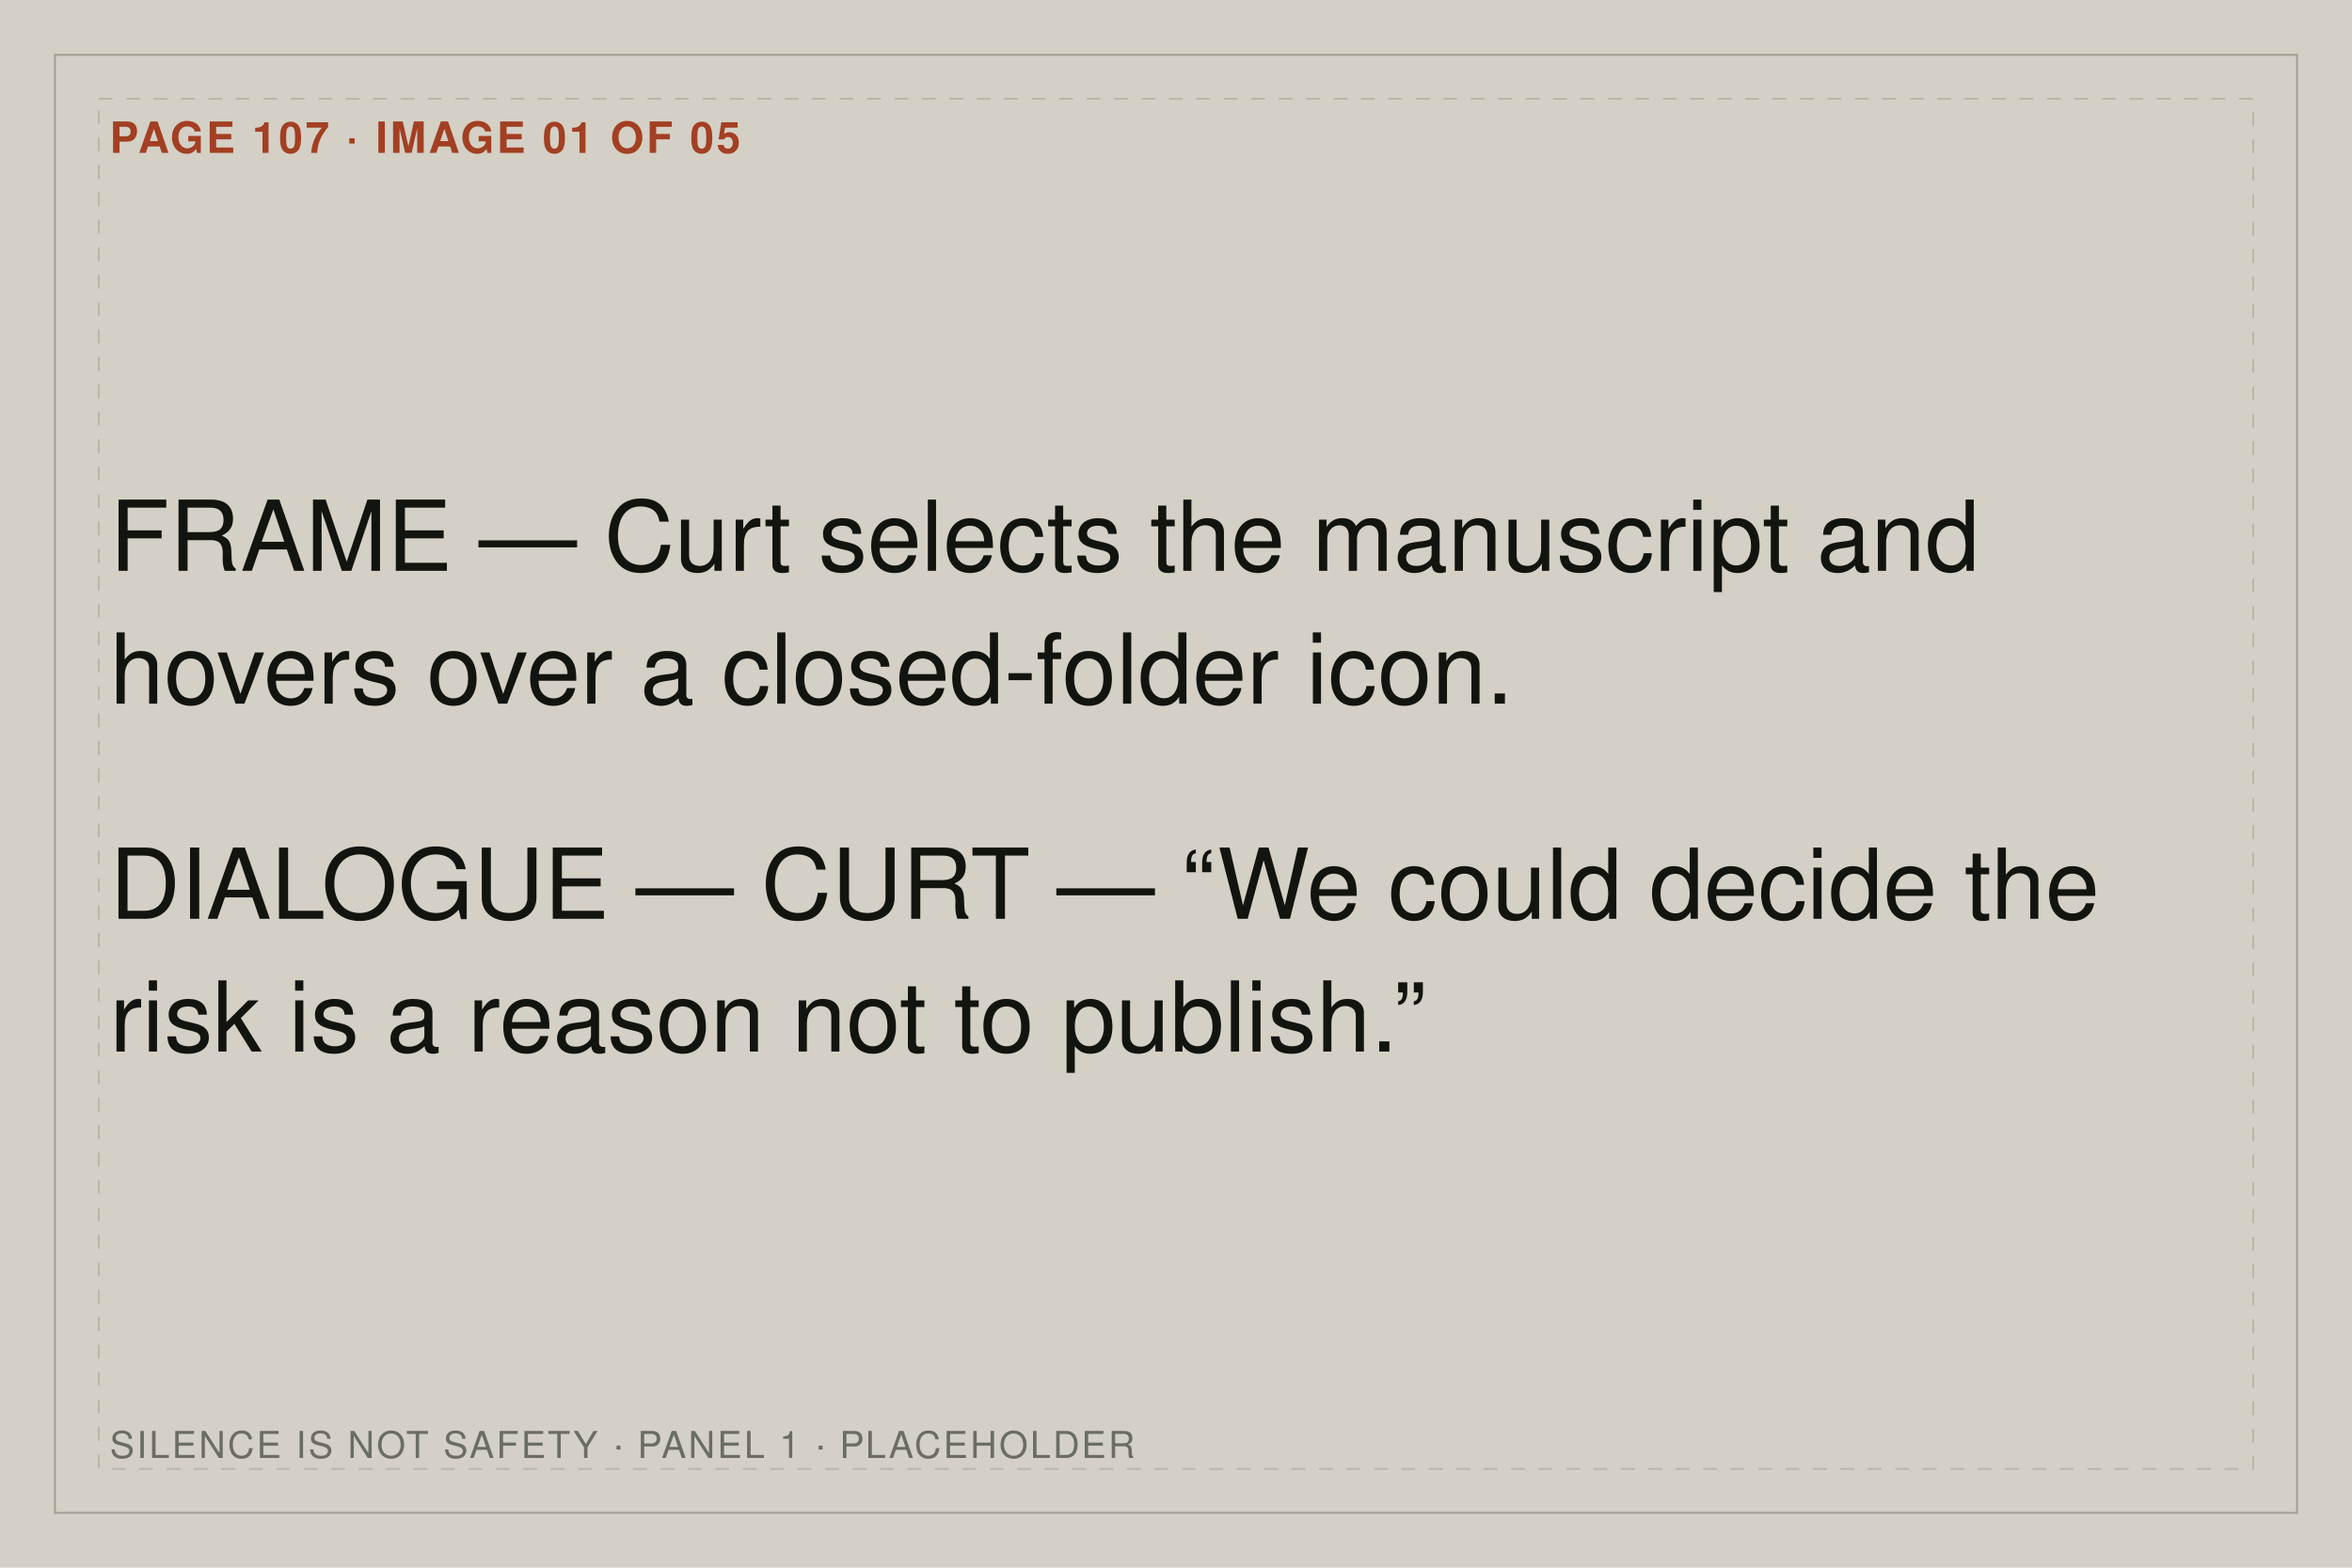
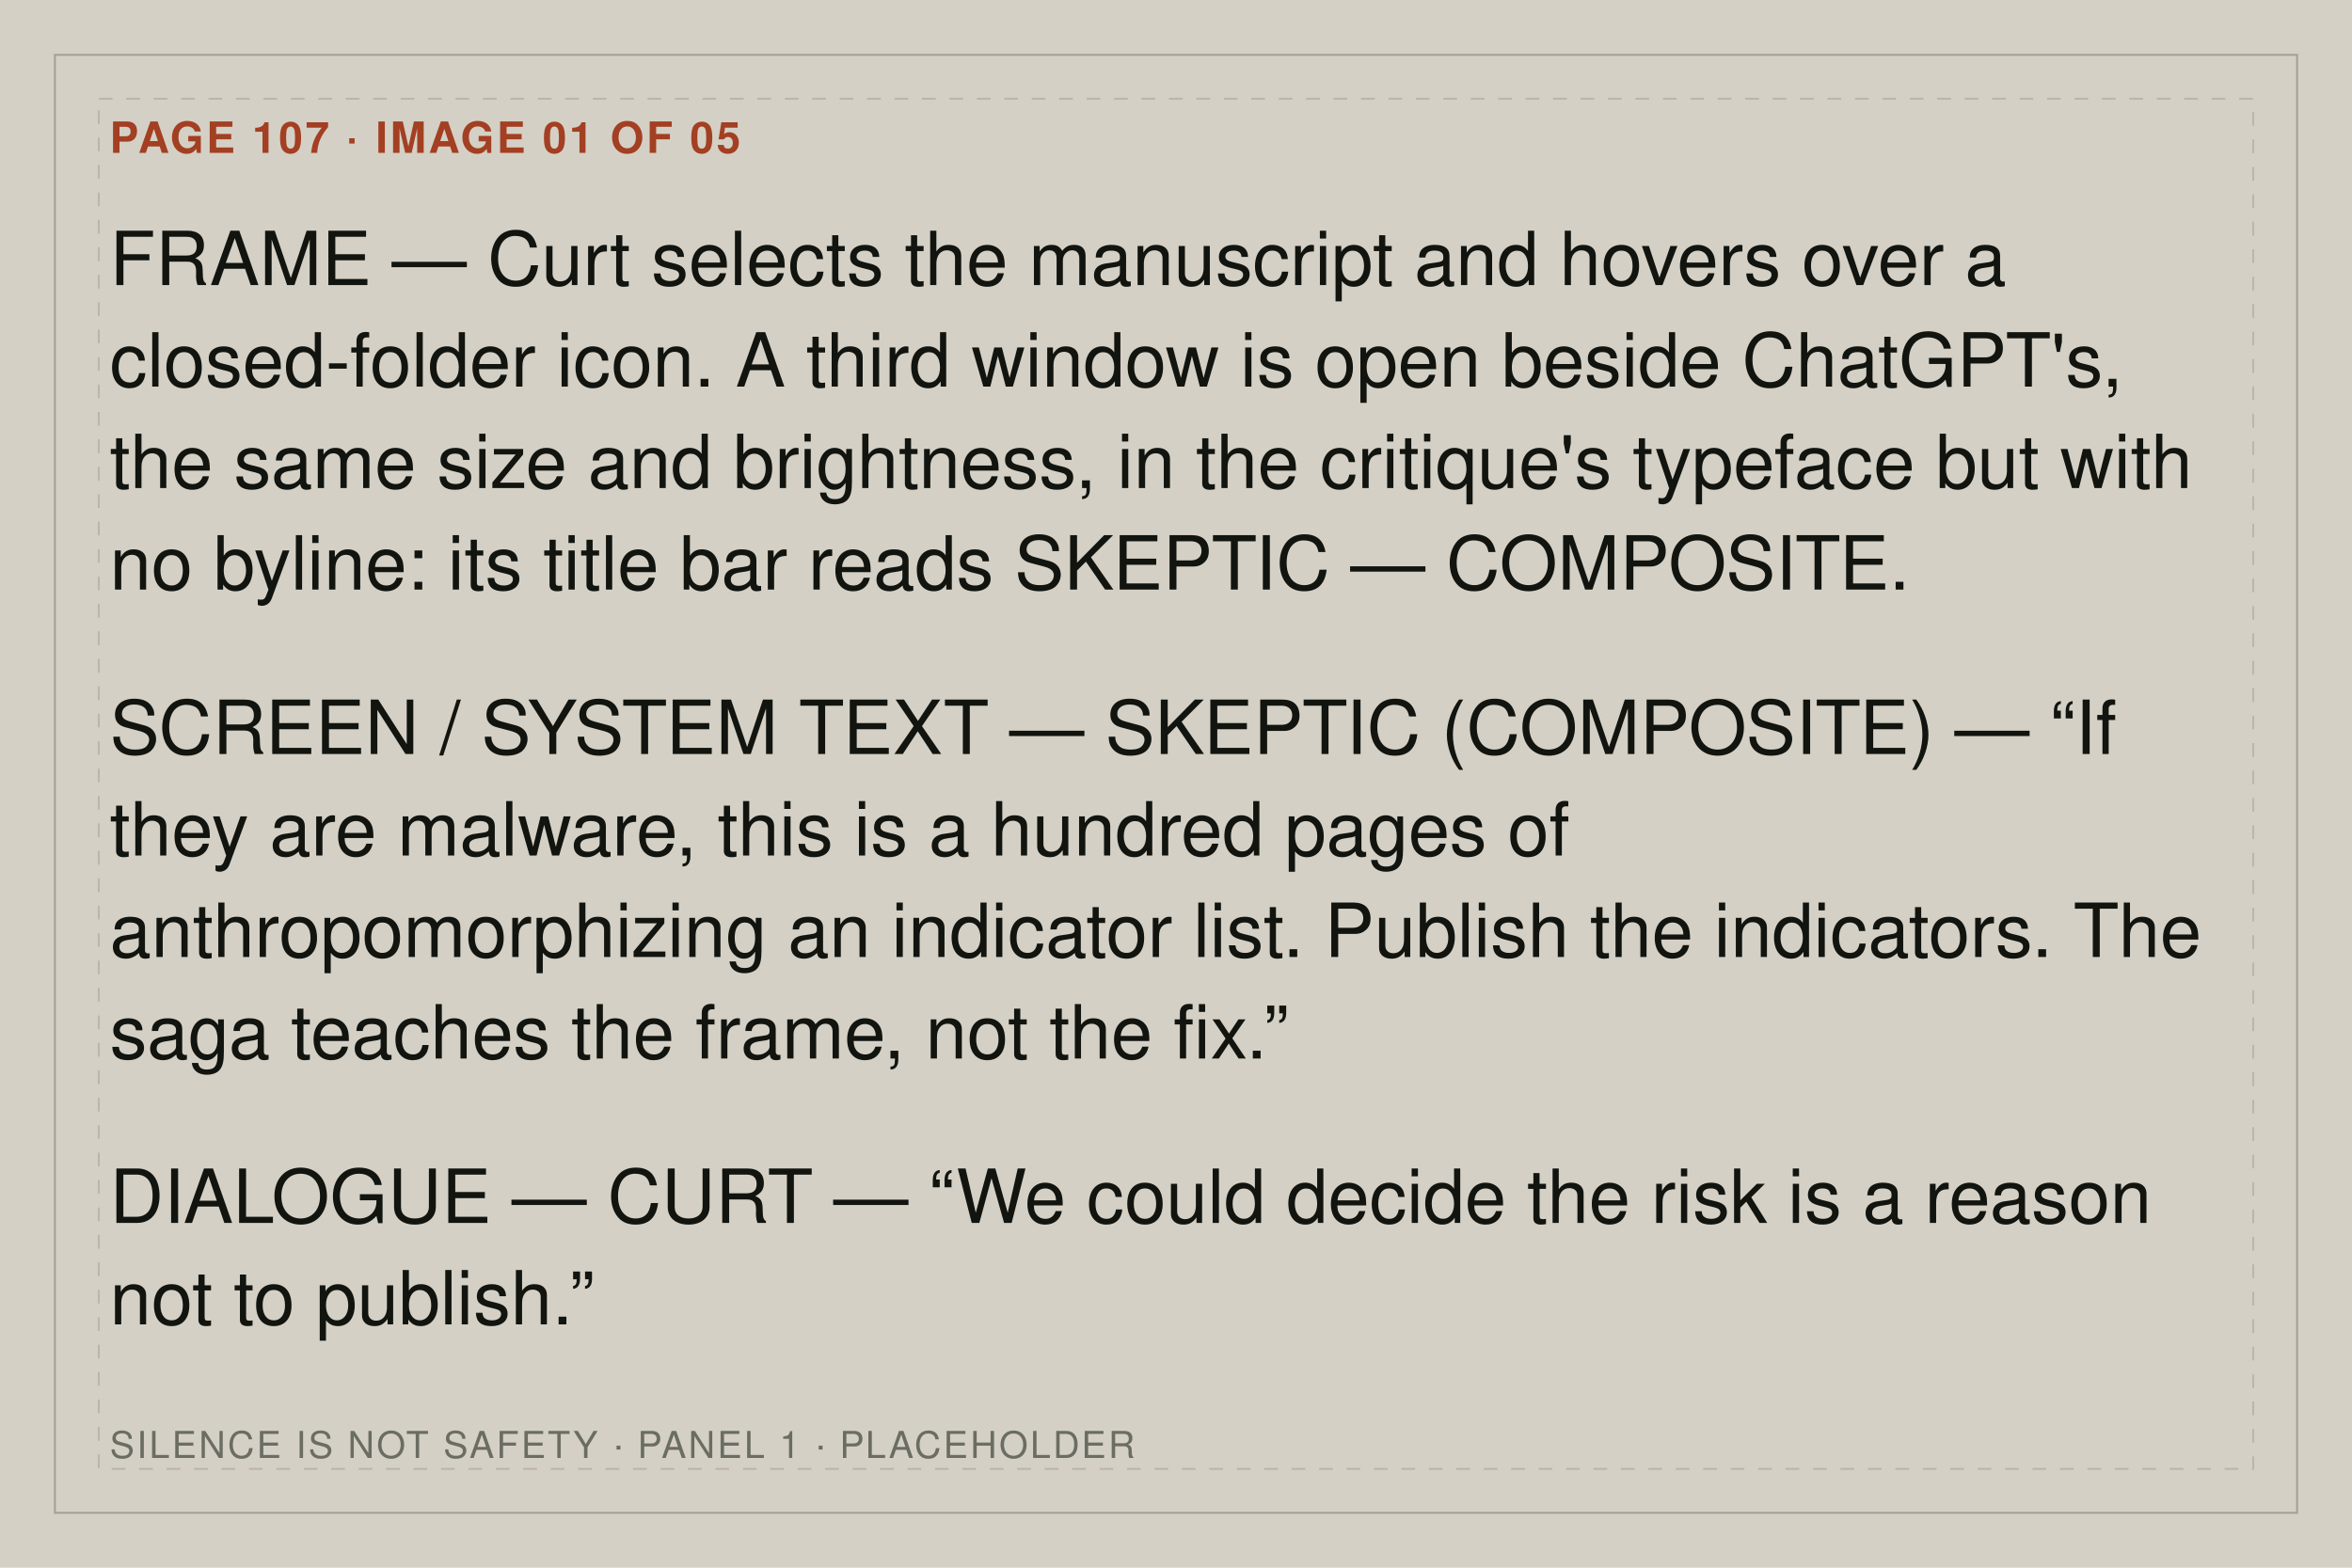
<svg xmlns="http://www.w3.org/2000/svg" width="1200" height="800" viewBox="0 0 1200 800" role="img" aria-labelledby="title">
  <rect width="1200" height="800" fill="#d4d0c5" />
  <rect x="28" y="28" width="1144" height="744" fill="none" stroke="#a4a094" stroke-width="1" />
  <rect x="50.4" y="50.4" width="1099.2" height="699.2" fill="none" stroke="#a4a094" stroke-width="1" stroke-dasharray="7 7" opacity="0.55" />
  <g font-family="Helvetica, Arial, 'Liberation Sans', 'Nimbus Sans', sans-serif">
    <text x="56" y="78" font-size="22" font-weight="700" letter-spacing="1.32" fill="#a33f22">PAGE 107 · IMAGE 01 OF 05</text>
-     <text font-size="49.83" fill="#12140f" text-anchor="start" xml:space="preserve">
-       <tspan x="56" y="291.28">FRAME — Curt selects the manuscript and</tspan>
-       <tspan x="56" y="359.06">hovers over a closed-folder icon.</tspan>
-       <tspan x="56" y="468.85">DIALOGUE — CURT — “We could decide the</tspan>
-       <tspan x="56" y="536.62">risk is a reason not to publish.”</tspan>
+     <text font-size="38.08" fill="#12140f" text-anchor="start" xml:space="preserve">
+       <tspan x="56" y="145.48">FRAME — Curt selects the manuscript and hovers over a</tspan>
+       <tspan x="56" y="197.27">closed-folder icon. A third window is open beside ChatGPT's,</tspan>
+       <tspan x="56" y="249.07">the same size and brightness, in the critique's typeface but with</tspan>
+       <tspan x="56" y="300.86">no byline: its title bar reads SKEPTIC — COMPOSITE.</tspan>
+       <tspan x="56" y="384.77">SCREEN / SYSTEM TEXT — SKEPTIC (COMPOSITE) — “If</tspan>
+       <tspan x="56" y="436.56">they are malware, this is a hundred pages of</tspan>
+       <tspan x="56" y="488.35">anthropomorphizing an indicator list. Publish the indicators. The</tspan>
+       <tspan x="56" y="540.15">saga teaches the frame, not the fix.”</tspan>
+       <tspan x="56" y="624.05">DIALOGUE — CURT — “We could decide the risk is a reason</tspan>
+       <tspan x="56" y="675.85">not to publish.”</tspan>
    </text>
    <text x="56" y="744" font-size="18.92" letter-spacing="1.1" fill="#6b6d63">SILENCE IS NOT SAFETY · PANEL 1 · PLACEHOLDER</text>
  </g>
</svg>
